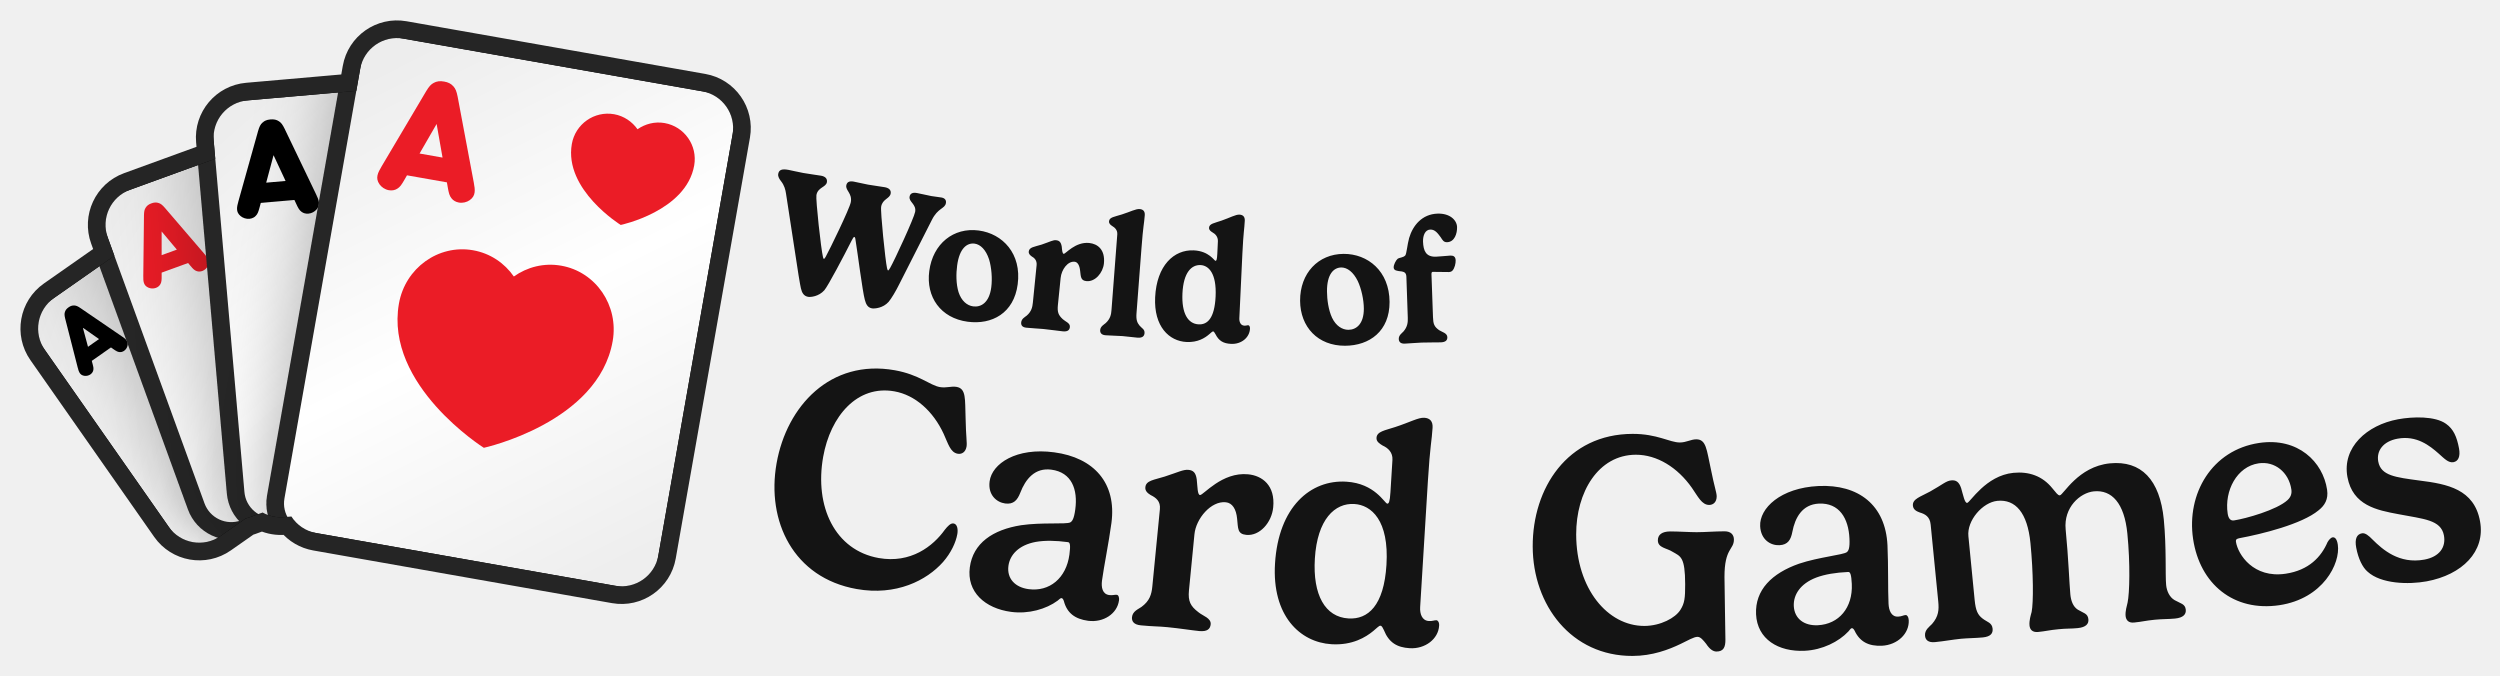
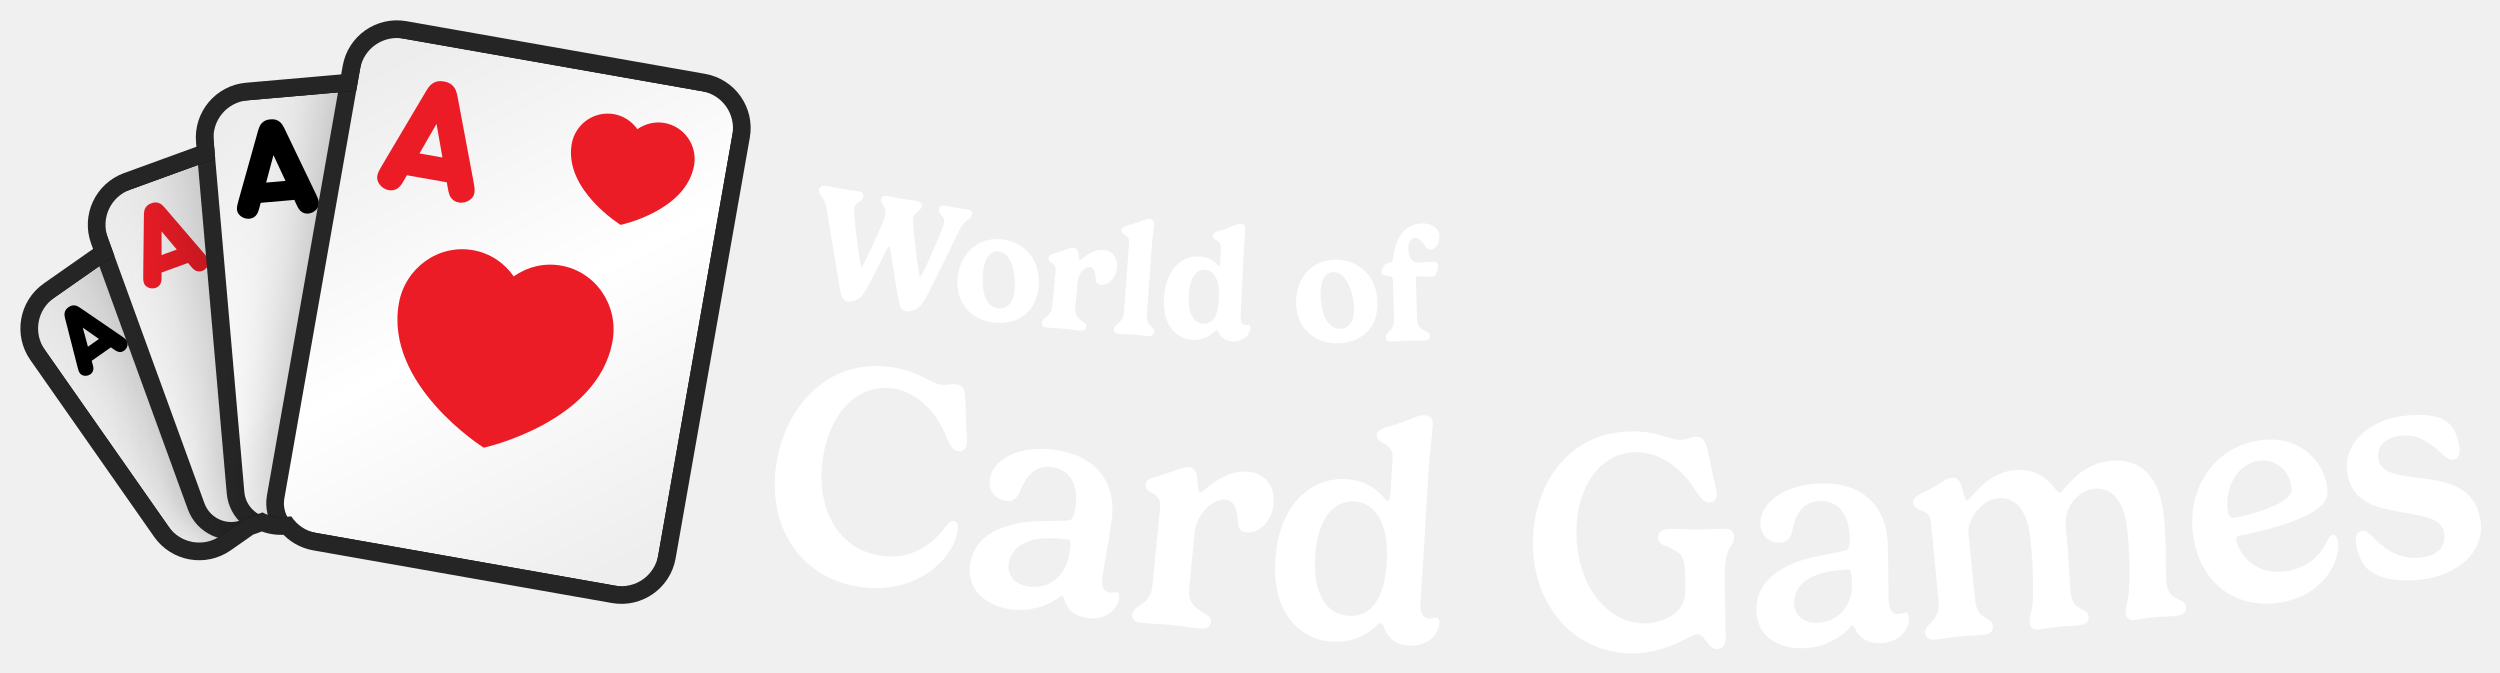
- <svg xmlns="http://www.w3.org/2000/svg" xmlns:xlink="http://www.w3.org/1999/xlink" viewBox="-3.26 -3.26 426.68 115.22" width="426.68" height="115.22">
+ <svg xmlns="http://www.w3.org/2000/svg" xmlns:xlink="http://www.w3.org/1999/xlink" viewBox="-3.25 -3.25 426.72 114.77" width="426.72" height="114.77">
  <defs>
    <rect id="path-1" x="0" y="0" width="5464" height="1280" />
    <rect id="path-3" x="0" y="0" width="1279.966" height="1280" />
    <path d="M654.667,7.381 L1041.451,230.691 C1067.755,245.877 1076.767,279.512 1061.581,305.816 L747.051,850.597 C731.865,876.902 698.23,885.914 671.926,870.727 L285.142,647.418 C271.344,639.451 262.304,626.408 259.019,612.01 L248.673,609.238 C237.588,606.268 228.207,600.115 221.247,592.027 L200.473,592.025 C198.498,592.025 196.547,591.921 194.626,591.718 L151.468,603.281 C122.13,611.142 91.974,593.731 84.112,564.393 L1.886,257.522 C-5.975,228.183 11.436,198.027 40.774,190.166 L145.477,162.11 L145.477,133.795 C145.477,103.422 170.1,78.799 200.473,78.799 L333.867,78.799 L340.716,53.24 C348.577,23.901 378.734,6.491 408.072,14.352 L563.147,55.903 L579.542,27.511 C594.728,1.207 628.363,-7.806 654.667,7.381 Z" id="path-5" />
    <filter x="-59.0%" y="-44.4%" width="218.0%" height="188.8%" filterUnits="objectBoundingBox" id="filter-7">
      <feOffset dx="0" dy="0" in="SourceAlpha" result="shadowOffsetOuter1" />
      <feGaussianBlur stdDeviation="64" in="shadowOffsetOuter1" result="shadowBlurOuter1" />
      <feColorMatrix values="0 0 0 0 0   0 0 0 0 0   0 0 0 0 0  0 0 0 0.32 0" type="matrix" in="shadowBlurOuter1" result="shadowMatrixOuter1" />
      <feMerge>
        <feMergeNode in="shadowMatrixOuter1" />
        <feMergeNode in="SourceGraphic" />
      </feMerge>
    </filter>
    <linearGradient x1="21.639%" y1="0%" x2="78.361%" y2="100%" id="linearGradient-8">
      <stop stop-color="#EDEDED" offset="0%" />
      <stop stop-color="#FFFFFF" offset="50.295%" />
      <stop stop-color="#EEEEEE" offset="100%" />
    </linearGradient>
    <filter x="-49.2%" y="-37.0%" width="198.3%" height="174.0%" filterUnits="objectBoundingBox" id="filter-9">
      <feOffset dx="0" dy="0" in="SourceAlpha" result="shadowOffsetOuter1" />
      <feGaussianBlur stdDeviation="64" in="shadowOffsetOuter1" result="shadowBlurOuter1" />
      <feColorMatrix values="0 0 0 0 0   0 0 0 0 0   0 0 0 0 0  0 0 0 0.32 0" type="matrix" in="shadowBlurOuter1" result="shadowMatrixOuter1" />
      <feMerge>
        <feMergeNode in="shadowMatrixOuter1" />
        <feMergeNode in="SourceGraphic" />
      </feMerge>
    </filter>
    <linearGradient x1="21.639%" y1="0%" x2="78.361%" y2="100%" id="linearGradient-10">
      <stop stop-color="#EDEDED" offset="0%" />
      <stop stop-color="#FFFFFF" offset="50.295%" />
      <stop stop-color="#EEEEEE" offset="100%" />
    </linearGradient>
    <filter x="-41.0%" y="-30.9%" width="181.9%" height="161.7%" filterUnits="objectBoundingBox" id="filter-11">
      <feOffset dx="0" dy="0" in="SourceAlpha" result="shadowOffsetOuter1" />
      <feGaussianBlur stdDeviation="64" in="shadowOffsetOuter1" result="shadowBlurOuter1" />
      <feColorMatrix values="0 0 0 0 0   0 0 0 0 0   0 0 0 0 0  0 0 0 0.32 0" type="matrix" in="shadowBlurOuter1" result="shadowMatrixOuter1" />
      <feMerge>
        <feMergeNode in="shadowMatrixOuter1" />
        <feMergeNode in="SourceGraphic" />
      </feMerge>
    </filter>
    <linearGradient x1="21.639%" y1="0%" x2="78.361%" y2="100%" id="linearGradient-12">
      <stop stop-color="#EDEDED" offset="0%" />
      <stop stop-color="#FFFFFF" offset="50.295%" />
      <stop stop-color="#EEEEEE" offset="100%" />
    </linearGradient>
    <filter x="-34.1%" y="-25.7%" width="168.3%" height="151.4%" filterUnits="objectBoundingBox" id="filter-13">
      <feOffset dx="0" dy="0" in="SourceAlpha" result="shadowOffsetOuter1" />
      <feGaussianBlur stdDeviation="64" in="shadowOffsetOuter1" result="shadowBlurOuter1" />
      <feColorMatrix values="0 0 0 0 0   0 0 0 0 0   0 0 0 0 0  0 0 0 0.32 0" type="matrix" in="shadowBlurOuter1" result="shadowMatrixOuter1" />
      <feMerge>
        <feMergeNode in="shadowMatrixOuter1" />
        <feMergeNode in="SourceGraphic" />
      </feMerge>
    </filter>
    <linearGradient x1="21.639%" y1="0%" x2="78.361%" y2="100%" id="linearGradient-14">
      <stop stop-color="#EDEDED" offset="0%" />
      <stop stop-color="#FFFFFF" offset="50.295%" />
      <stop stop-color="#EEEEEE" offset="100%" />
    </linearGradient>
  </defs>
  <g transform="translate(-11.594,-23.478) scale(0.11594)">
    <mask id="mask-4" fill="white">
      <use xlink:href="#path-3" />
    </mask>
    <g id="Mask" />
    <g id="Group" stroke-width="1" fill-rule="evenodd" mask="url(#mask-4)">
      <g transform="translate(700.504, 678.0126) rotate(-20) translate(-700.504, -678.0126)translate(166.0272, 238.9585)">
        <g transform="translate(-0, -0)">
          <mask id="mask-6" fill="white">
            <use xlink:href="#path-5" />
          </mask>
          <path stroke="#252525" stroke-width="26" d="M661.167,-3.877 L1047.951,219.432 C1080.473,238.209 1091.616,279.794 1072.839,312.316 L758.31,857.097 C739.533,889.619 697.948,900.762 665.426,881.986 L278.642,658.676 C264.448,650.481 253.966,637.684 248.632,622.685 L245.308,621.795 C234.009,618.767 223.884,612.979 215.705,605.026 L200.473,605.025 C198.91,605.025 197.353,604.972 195.803,604.861 L154.833,615.838 C118.559,625.557 81.275,604.031 71.555,567.758 L-10.671,260.886 C-20.39,224.613 1.136,187.328 37.41,177.609 L132.477,152.135 L132.477,133.795 C132.477,96.242 162.92,65.799 200.473,65.799 L323.892,65.799 L328.159,49.875 C337.879,13.602 375.163,-7.925 411.436,1.795 L556.877,40.764 L568.283,21.011 C587.06,-11.511 628.645,-22.654 661.167,-3.877 Z" />
          <g mask="url(#mask-6)">
            <g transform="translate(-12.346, -20.1207)">
              <g id="small_spade_1" filter="url(#filter-7)" transform="translate(210.9129, 389.3938) rotate(-15) translate(-210.9129, -389.3938)translate(49.8576, 175.5497)">
                <rect id="Background" stroke="#252525" stroke-width="26" fill="url(#linearGradient-8)" x="-13" y="-13" width="348.11" height="453.688" rx="54.996" />
                <path d="M243.897,27.593 C243.897,27.593 294.439,46.921 294.501,83.212 C294.501,98.995 281.209,111.813 264.79,111.831 C259.556,111.836 254.629,110.478 250.35,108.157 L256.538,128.766 L231.229,128.766 L237.404,108.197 C233.153,110.517 228.26,111.881 223.047,111.892 C206.62,111.901 193.284,99.118 193.266,83.326 C193.205,47.045 243.897,27.593 243.897,27.593 Z" id="Spade-small" fill="#000000" />
                <path d="M24.778,103.856 L51.007,34.253 C52.733,29.769 54.044,27.838 56.046,26.251 C58.462,24.32 61.015,23.561 64.605,23.561 C68.194,23.561 70.748,24.32 73.164,26.251 C75.165,27.838 76.477,29.769 78.202,34.253 L104.431,103.856 C106.709,109.926 108.228,114.686 103.603,119.308 C101.463,121.446 98.219,122.895 94.906,122.895 C92.214,122.895 89.798,121.998 88.073,120.412 C86.002,118.549 85.105,116.687 83.31,111.72 L81.861,107.719 L47.349,107.719 L45.899,111.72 C44.105,116.687 43.207,118.549 41.137,120.412 C39.411,121.998 36.995,122.895 34.303,122.895 C30.99,122.895 27.746,121.446 25.606,119.308 C20.982,114.686 22.5,109.926 24.778,103.856 Z M74.544,87.576 L64.605,60.259 L54.665,87.576 L74.544,87.576 Z" id="A" fill="#000000" />
              </g>
              <g id="small_diamond_1" filter="url(#filter-9)" transform="translate(351.0898, 355.5329) rotate(-360) translate(-351.0898, -355.5329)translate(157.8235, 98.9199)">
                <rect id="Background" stroke="#252525" stroke-width="26" fill="url(#linearGradient-10)" x="-13" y="-13" width="412.533" height="539.226" rx="54.996" />
                <polygon id="Diamond-small" fill="#EB1B28" points="300.954 22.074 353.401 93.826 300.954 165.557 248.485 93.826" />
                <path d="M29.802,125.878 L61.277,42.355 C63.348,36.974 64.921,34.657 67.323,32.753 C70.222,30.435 73.287,29.524 77.594,29.524 C81.901,29.524 84.966,30.435 87.865,32.753 C90.267,34.657 91.841,36.974 93.911,42.355 L125.386,125.878 C128.119,133.163 129.942,138.875 124.392,144.421 C121.824,146.987 117.932,148.725 113.956,148.725 C110.725,148.725 107.826,147.649 105.756,145.745 C103.271,143.51 102.194,141.275 100.041,135.315 L98.301,130.514 L56.887,130.514 L55.148,135.315 C52.994,141.275 51.917,143.51 49.432,145.745 C47.362,147.649 44.463,148.725 41.232,148.725 C37.257,148.725 33.364,146.987 30.796,144.421 C25.247,138.875 27.069,133.163 29.802,125.878 Z M89.521,106.343 L77.594,73.562 L65.667,106.343 L89.521,106.343 Z" id="A" fill="#EB1B28" />
              </g>
              <g id="small_clover_1" filter="url(#filter-11)" transform="translate(511.6136, 377.7066) rotate(-345) translate(-511.6136, -377.7066)translate(279.6941, 69.771)">
                <rect id="Background" stroke="#252525" stroke-width="26" fill="url(#linearGradient-12)" x="-13" y="-13" width="489.839" height="641.871" rx="54.996" />
                <path d="M347.866,39.734 C367.599,39.734 383.595,55.536 383.595,75.06 C383.595,84.425 379.905,92.946 373.883,99.274 C378.307,97.333 383.203,96.253 388.353,96.253 C408.072,96.253 424.081,112.082 424.081,131.58 C424.081,151.104 408.072,166.919 388.353,166.919 C372.39,166.919 358.858,156.556 354.282,142.251 C354.334,142.684 354.408,143.092 354.506,143.474 C358.945,160.826 367.798,185.424 367.798,185.424 L328,185.424 C328,185.424 336.827,160.734 341.253,143.474 C341.354,143.079 341.428,142.656 341.479,142.206 C336.916,156.534 323.372,166.919 307.393,166.919 C287.646,166.919 271.677,151.104 271.677,131.58 C271.677,112.082 287.646,96.253 307.393,96.253 C312.539,96.253 317.432,97.331 321.855,99.271 C315.837,92.944 312.15,84.424 312.15,75.06 C312.15,55.536 328.133,39.734 347.866,39.734 Z" id="Clover-small" fill="#000000" />
                <path d="M28.576,146.475 L66.345,46.247 C68.83,39.79 70.719,37.009 73.601,34.724 C77.08,31.943 80.758,30.85 85.926,30.85 C91.095,30.85 94.772,31.943 98.251,34.724 C101.133,37.009 103.022,39.79 105.507,46.247 L143.276,146.475 C146.556,155.216 148.743,162.07 142.084,168.726 C139.003,171.805 134.331,173.891 129.56,173.891 C125.684,173.891 122.205,172.6 119.72,170.315 C116.738,167.633 115.446,164.951 112.862,157.799 L110.775,152.038 L61.078,152.038 L58.99,157.799 C56.406,164.951 55.114,167.633 52.132,170.315 C49.647,172.6 46.168,173.891 42.292,173.891 C37.521,173.891 32.85,171.805 29.768,168.726 C23.109,162.07 25.296,155.216 28.576,146.475 Z M100.239,123.032 L85.926,83.696 L71.613,123.032 L100.239,123.032 Z" id="A" fill="#000000" />
              </g>
              <g id="small_heart_1" filter="url(#filter-13)" transform="translate(675.6425, 459.1748) rotate(-330) translate(-675.6425, -459.1748)translate(397.3371, 89.6494)">
                <rect id="Background" stroke="#252525" stroke-width="26" fill="url(#linearGradient-14)" x="-13" y="-13" width="582.611" height="765.051" rx="54.996" />
                <path d="M341.635,288.824 C315.976,288.845 292.736,299.456 275.815,316.611 C258.851,299.507 235.579,288.948 209.909,288.989 C158.08,289.041 116.117,332.207 116.16,385.365 C116.309,507.485 276.113,572.616 276.113,572.616 C276.113,572.616 435.789,507.092 435.619,384.932 C435.544,331.774 393.497,288.752 341.635,288.824" id="Heart-big" fill="#EB1B28" />
                <path d="M417.458,71.521 C407.751,61.933 394.392,55.711 379.689,55.711 C350.027,55.745 325.983,79.908 326.015,109.677 C326.095,178.084 417.593,214.563 417.593,214.563 C417.593,214.563 508.981,177.883 508.901,109.459 C508.854,79.674 484.777,55.594 455.084,55.627 C440.412,55.627 427.165,61.899 417.458,71.521 Z" id="Heart-small" fill="#EB1B28" />
                <path d="M56.059,190.564 L101.383,70.289 C104.365,62.541 106.631,59.203 110.09,56.462 C114.264,53.124 118.677,51.813 124.88,51.813 C131.082,51.813 135.495,53.124 139.67,56.462 C143.129,59.203 145.395,62.541 148.377,70.289 L193.701,190.564 C197.637,201.054 200.261,209.278 192.269,217.265 C188.572,220.96 182.966,223.464 177.241,223.464 C172.589,223.464 168.415,221.914 165.433,219.172 C161.855,215.954 160.304,212.735 157.203,204.153 L154.698,197.239 L95.061,197.239 L92.556,204.153 C89.455,212.735 87.905,215.954 84.327,219.172 C81.345,221.914 77.17,223.464 72.518,223.464 C66.793,223.464 61.187,220.96 57.49,217.265 C49.499,209.278 52.123,201.054 56.059,190.564 Z M142.055,162.432 L124.88,115.228 L107.704,162.432 L142.055,162.432 Z" id="A" fill="#EB1B28" />
              </g>
            </g>
          </g>
        </g>
      </g>
    </g>
  </g>
-   <path fill="#141414" d="M142.1 37.78C142.29 37.39 142.45 37.16 142.55 37.18C142.63 37.19 142.71 37.33 142.74 37.6C143.11 39.86 143.95 46.51 144.34 47.9C144.55 48.71 144.85 49.24 145.57 49.37C146.01 49.44 147.45 49.33 148.4 48.26C148.89 47.68 149.65 46.39 150.2 45.28L155.77 34.3C156.82 32.18 158.01 32.4 158.18 31.4C158.27 30.9 158 30.55 157.43 30.45C156.85 30.35 156.27 30.3 155.68 30.2C155.04 30.08 153.79 29.78 153.22 29.68C152.39 29.53 152.06 29.85 151.98 30.31C151.82 31.21 153.17 31.59 152.93 32.9C152.75 33.93 149.4 41.19 148.67 42.45C148.5 42.74 148.38 42.91 148.31 42.9C148.25 42.89 148.19 42.76 148.13 42.5C147.84 41.21 146.98 32.8 147.13 32.01C147.36 30.69 148.59 30.66 148.75 29.79C148.86 29.19 148.47 28.82 147.74 28.69C146.98 28.55 146.06 28.46 144.89 28.25C144.24 28.13 143 27.84 142.42 27.73C141.6 27.58 141.27 27.9 141.18 28.37C141.02 29.26 142.22 29.73 141.95 31.24C141.75 32.35 138.3 39.42 137.68 40.53C137.58 40.72 137.44 40.94 137.35 40.92C137.29 40.91 137.23 40.76 137.2 40.61C136.86 39.26 135.94 30.79 136.08 30.03C136.32 28.69 137.71 28.72 137.87 27.83C137.96 27.29 137.66 26.87 136.89 26.73C136.11 26.59 135.04 26.48 133.83 26.26C132.6 26.04 132 25.85 131.3 25.73C130.25 25.54 129.69 25.68 129.56 26.42C129.47 26.89 129.8 27.36 130.04 27.66C130.61 28.38 130.79 29.11 130.89 29.78L133.03 43.71C133.18 44.72 133.4 45.81 133.43 45.94C133.61 46.74 133.94 47.27 134.66 47.4C135.08 47.48 136.48 47.35 137.43 46.28C138.07 45.54 140.79 40.38 142.1 37.78ZM163.08 38.32C164.08 38.46 165 39.36 165.54 40.99C165.97 42.38 166.12 44.29 165.92 45.79C165.58 48.39 164.18 49.21 162.83 49.03C161.78 48.89 160.82 48.08 160.34 46.61C159.9 45.19 159.91 43.41 160.1 42.04C160.49 39.1 161.8 38.15 163.08 38.32ZM155.34 42.99C154.75 47.43 157.28 51.03 161.89 51.65C166.03 52.2 169.78 50.2 170.43 45.27C171.13 40.04 167.86 36.62 163.78 36.08C159.49 35.51 155.96 38.32 155.34 42.99ZM180.14 41.41C180.66 41.46 180.99 42.02 181.09 42.97C181.21 44.01 181.19 44.62 182.17 44.72C183.63 44.87 184.98 43.33 185.15 41.7C185.38 39.35 184.09 38.36 182.64 38.21C180.26 37.97 178.61 40.09 178.29 40.06C178.04 40.04 178.01 39.42 177.95 38.83C177.82 38.06 177.53 37.79 176.98 37.74C176.47 37.68 176.03 37.97 174.5 38.49C173.33 38.86 172.4 38.91 172.32 39.66C172.28 40.06 172.53 40.28 172.82 40.5C173.25 40.74 173.74 41.15 173.66 42L173.02 48.39C172.95 49.15 172.78 49.91 171.98 50.6C171.67 50.86 171.09 51.13 171.03 51.76C170.98 52.21 171.18 52.6 171.91 52.67C173.16 52.8 173.79 52.79 174.8 52.89C176.26 53.03 177.26 53.21 178.12 53.29C178.99 53.38 179.29 53.05 179.34 52.55C179.41 51.87 178.58 51.64 178.13 51.22C177.36 50.51 177.18 50 177.29 48.83L177.76 44.19C177.9 42.76 178.96 41.29 180.14 41.41ZM192.12 33.47C192.17 32.78 191.82 32.46 191.24 32.42C190.59 32.37 189.67 32.88 188.18 33.35C187 33.73 186.07 33.8 186.02 34.51C185.99 34.91 186.27 35.12 186.57 35.32C186.99 35.57 187.48 35.99 187.43 36.73L186.44 49.65C186.39 50.41 186.24 51.17 185.44 51.89C185.15 52.15 184.56 52.43 184.51 53.07C184.48 53.51 184.69 53.9 185.42 53.96C186.48 54.04 187.33 54.03 188.31 54.1C189.08 54.16 190.1 54.31 190.87 54.37C191.73 54.44 192.04 54.1 192.08 53.6C192.13 52.93 191.63 52.79 191.23 52.31C190.83 51.82 190.62 51.36 190.71 50.19L191.56 39.07C191.85 35.21 192 35.04 192.12 33.47ZM201.32 52.1C199.48 52.01 198.39 50.22 198.55 46.81C198.72 43.24 200.09 41.91 201.65 41.98C203 42.05 204.4 43.35 204.21 47.34C204.03 51.07 202.82 52.17 201.32 52.1ZM206.86 55.43C208.57 55.51 210 54.39 210.08 52.83C210.09 52.49 209.96 52.26 209.79 52.25C209.59 52.24 209.42 52.34 209.11 52.32C208.45 52.29 208.23 51.63 208.26 51.05L208.78 40.02C208.97 36.14 209.11 35.97 209.19 34.4C209.22 33.71 208.86 33.4 208.28 33.37C207.63 33.34 206.7 33.88 205.23 34.39C204.05 34.81 203.12 34.9 203.09 35.61C203.07 36.01 203.39 36.22 203.69 36.41C204.12 36.64 204.64 37.13 204.6 37.93L204.5 40.07C204.45 41.06 204.35 41.26 204.2 41.26C203.96 41.25 203.12 39.6 200.49 39.47C197.09 39.31 194.15 42.07 193.89 47.48C193.65 52.46 196.27 54.97 199.26 55.11C201.19 55.2 202.4 54.4 203.08 53.82C203.44 53.53 203.64 53.3 203.78 53.3C203.95 53.31 204.03 53.55 204.19 53.78C204.76 54.91 205.52 55.37 206.86 55.43ZM225.67 42.39C226.68 42.39 227.71 43.16 228.47 44.7C229.09 46.02 229.5 47.89 229.51 49.4C229.52 52.02 228.24 53.02 226.88 53.03C225.82 53.03 224.76 52.37 224.09 50.98C223.46 49.63 223.23 47.86 223.22 46.48C223.2 43.52 224.37 42.4 225.67 42.39ZM218.63 48.07C218.66 52.55 221.66 55.77 226.31 55.75C230.49 55.73 233.92 53.25 233.9 48.27C233.87 42.99 230.17 40.05 226.06 40.07C221.73 40.09 218.61 43.36 218.63 48.07ZM241.05 43.52C241.04 43.2 241.17 43.15 241.26 43.14C241.77 43.13 243.67 43.18 244.03 43.17C244.31 43.16 244.5 43.06 244.62 42.94C245.02 42.52 245.2 41.67 245.18 41.18C245.16 40.5 244.77 40.35 244.29 40.36C243.9 40.38 242.36 40.53 241.83 40.55C240.13 40.61 239.67 39.59 239.61 37.98C239.58 36.9 239.99 35.95 240.84 35.92C241.68 35.89 242.15 36.6 242.64 37.25C242.92 37.67 243.11 38.1 243.72 38.08C245.01 38.03 245.45 36.58 245.42 35.48C245.37 34.27 244.16 33.13 242.08 33.2C239.44 33.29 237.87 35.22 237.24 37.36C236.92 38.49 236.81 40.09 236.57 40.35C236.2 40.72 235.62 40.68 235.28 40.91C234.98 41.16 234.59 41.92 234.6 42.38C234.62 42.93 235.15 42.98 236 43.07C236.47 43.15 236.75 43.37 236.77 43.98L237.01 50.99C237.04 51.75 236.96 52.53 236.26 53.33C235.99 53.62 235.45 53.96 235.47 54.6C235.49 55.05 235.74 55.41 236.47 55.39C237.52 55.35 238.39 55.24 239.36 55.21C240.84 55.16 241.78 55.2 242.63 55.17C243.51 55.14 243.78 54.78 243.76 54.27C243.73 53.59 242.87 53.42 242.36 53.09C241.51 52.49 241.35 52.03 241.31 50.86Z" />
-   <path fill="#141414" d="M129.28 75.81C127.52 85.72 132.17 95.36 142.94 97.27C149.71 98.47 154.9 95.8 157.69 92.66C159.05 91.1 159.87 89.35 160.13 87.89C160.26 87.16 160.16 86.2 159.5 86.08C158.98 85.99 158.48 86.55 157.99 87.16C155.99 89.96 152.19 92.95 146.71 91.98C139.23 90.65 135.73 83.18 137.23 74.72C138.47 67.74 143.06 62.41 149.38 63.53C152.94 64.16 156.01 66.92 157.8 70.79C158.56 72.44 158.93 73.96 160.19 74.18C160.87 74.3 161.53 73.93 161.7 72.97C161.82 72.29 161.6 71.39 161.54 68.09C161.42 64.83 161.67 63.07 160 62.77C159.09 62.61 158.24 63 157.14 62.8C155.44 62.5 153.61 60.67 149.45 59.93C138.48 57.98 131.01 66.04 129.28 75.81ZM179.26 91.39C178.72 95.42 175.86 97.77 172.29 97.29C170.02 96.99 168.56 95.51 168.85 93.32C169.1 91.45 170.58 89.78 173.5 89.23C175.06 88.96 176.85 88.98 179.03 89.27C179.37 89.32 179.47 89.81 179.26 91.39ZM171.01 86.38C166.17 87.15 162.81 89.44 162.26 93.57C161.7 97.77 164.86 100.58 169.3 101.17C172.3 101.57 175.31 100.69 177.24 99.26C177.48 99.08 177.73 98.79 177.92 98.82C178.1 98.84 178.23 99.07 178.31 99.32C178.84 101.35 180.2 102.39 182.44 102.69C185.07 103.04 187.42 101.48 187.72 99.22C187.8 98.61 187.58 98.29 187.36 98.26C186.97 98.21 186.68 98.38 186.05 98.3C184.89 98.14 184.67 96.99 184.82 95.83C185.14 93.44 185.97 89.42 186.43 86C187.34 79.19 183.45 74.84 176.66 73.94C170.22 73.07 166.04 75.86 165.64 78.89C165.33 81.2 166.82 82.47 168.29 82.67C169.74 82.86 170.38 82.09 170.87 80.85C171.77 78.5 173.37 76.52 176.19 76.9C179.66 77.36 180.72 80.29 180.26 83.68C180.04 85.34 179.72 85.72 179.4 85.9C178.71 86.26 174.56 85.86 171.01 86.38ZM205.94 82.46C207.07 82.57 207.72 83.62 207.88 85.26C208.06 86.93 207.91 87.88 209.45 88.03C211.74 88.25 213.79 85.92 214.04 83.33C214.41 79.58 212.17 77.92 209.76 77.69C205.3 77.25 202.11 81.28 201.55 81.23C201.1 81.19 201.13 79.83 200.99 78.56C200.83 77.4 200.39 77.01 199.57 76.93C198.7 76.85 197.8 77.34 195.51 78.08C193.72 78.65 192.33 78.73 192.22 79.89C192.15 80.52 192.6 80.91 193.12 81.23C194.02 81.67 194.84 82.28 194.7 83.65L193.41 96.83C193.28 98.18 192.96 99.3 191.55 100.33C191.01 100.71 190.04 101.06 189.94 102.07C189.88 102.73 190.19 103.35 191.46 103.47C193.65 103.68 194.35 103.62 195.99 103.78C198.23 104 199.99 104.3 201.39 104.44C202.81 104.58 203.29 104.07 203.37 103.3C203.47 102.22 202.04 101.87 201.28 101.23C199.91 100.19 199.49 99.35 199.66 97.53L200.6 87.91C200.87 85.24 203.43 82.21 205.94 82.46ZM226.88 102.29C222.91 102.05 220.77 98.3 221.15 92.07C221.56 85.37 224.56 82.55 227.89 82.76C230.78 82.93 233.84 85.54 233.37 93.14C232.94 100.11 230.22 102.5 226.88 102.29ZM237.34 107.37C239.96 107.53 242.22 105.81 242.36 103.53C242.4 102.92 242.12 102.61 241.91 102.6C241.51 102.58 241.26 102.77 240.6 102.73C239.44 102.66 239.05 101.52 239.12 100.36L240.44 78.85C240.82 72.65 241.11 71.97 241.24 69.75C241.31 68.63 240.78 68.1 239.83 68.04C238.8 67.98 237.42 68.79 234.87 69.62C233.1 70.21 231.74 70.36 231.67 71.47C231.63 72.11 232.19 72.46 232.73 72.79C233.64 73.19 234.47 73.96 234.39 75.23L234.05 80.74C233.95 82.38 233.77 82.72 233.51 82.7C233.06 82.67 231.43 79.25 226.53 78.95C220.41 78.57 214.94 83.26 214.35 92.91C213.8 101.81 218.6 106.36 223.98 106.69C227.56 106.91 229.85 105.48 231.11 104.44C231.75 103.92 232.1 103.51 232.34 103.53C232.6 103.55 232.74 103.9 232.93 104.28C233.78 106.41 235.17 107.24 237.34 107.37ZM275.36 108.69C278.76 108.69 281.59 107.59 283.53 106.66C284.85 106.04 285.81 105.43 286.47 105.43C286.98 105.43 287.46 106.03 287.93 106.62C288.52 107.52 289.11 107.94 289.69 107.94C290.91 107.94 291.23 107.17 291.22 105.92C291.22 104.3 291.07 97.93 291.06 95.22C291.05 90.26 292.67 90.6 292.67 88.82C292.66 88 292.16 87.42 291.07 87.42C289.24 87.43 287.99 87.56 286.32 87.57C285.1 87.57 283.19 87.44 281.81 87.44C280.37 87.45 279.69 88.01 279.69 88.96C279.69 90.26 281.2 90.26 282.21 90.92C283.57 91.71 284.34 91.76 284.35 96.44C284.36 98.82 284.25 99.7 283.54 100.82C282.69 102.2 280.15 103.56 277.39 103.57C271.13 103.58 265.78 97.25 265.75 87.96C265.73 80.75 269.51 74.37 275.93 74.35C279.54 74.34 283.05 76.51 285.5 80C286.54 81.49 287.18 82.92 288.46 82.92C289.15 82.91 289.73 82.43 289.73 81.45C289.72 80.76 289.35 79.91 288.71 76.68C288.01 73.49 287.95 71.72 286.25 71.72C285.32 71.72 284.55 72.26 283.44 72.26C281.71 72.26 279.59 70.78 275.37 70.79C264.22 70.82 258.3 80.08 258.33 90C258.35 100.06 264.96 108.72 275.36 108.69ZM312.79 96.4C312.98 100.46 310.59 103.28 306.98 103.45C304.7 103.56 303 102.37 302.89 100.17C302.81 98.28 303.96 96.37 306.73 95.31C308.22 94.76 309.99 94.46 312.19 94.36C312.53 94.34 312.71 94.81 312.79 96.4ZM303.78 92.95C299.15 94.58 296.26 97.42 296.45 101.58C296.65 105.83 300.26 108.02 304.74 107.81C307.77 107.67 310.57 106.26 312.21 104.51C312.41 104.29 312.61 103.96 312.8 103.95C312.98 103.94 313.15 104.15 313.27 104.38C314.16 106.28 315.68 107.05 317.93 106.95C320.59 106.82 322.62 104.87 322.51 102.59C322.48 101.98 322.2 101.7 321.99 101.71C321.59 101.73 321.34 101.95 320.7 101.98C319.54 102.04 319.11 100.94 319.06 99.77C318.94 97.36 319.04 93.27 318.88 89.82C318.56 82.95 313.95 79.37 307.11 79.69C300.62 80 297.01 83.49 297.15 86.54C297.26 88.87 298.95 89.86 300.44 89.79C301.9 89.72 302.39 88.84 302.64 87.53C303.11 85.06 304.34 82.83 307.17 82.69C310.67 82.53 312.23 85.22 312.39 88.64C312.47 90.31 312.23 90.74 311.95 90.97C311.33 91.45 307.18 91.81 303.78 92.95ZM348.3 81.28C347.95 81.31 347.67 80.83 347.03 80.09C345.33 77.97 343.01 77.18 340.37 77.44C335.64 77.91 332.98 82.52 332.48 82.57C332.05 82.61 331.81 81.27 331.45 80.05C331.08 78.94 330.54 78.65 329.75 78.73C328.88 78.81 328.25 79.46 326.15 80.63C324.51 81.53 323.1 81.89 323.22 83.05C323.28 83.74 323.87 84.02 324.4 84.21C325.28 84.47 326.12 84.9 326.25 86.27L327.55 99.45C327.68 100.8 327.61 101.95 326.48 103.24C326.05 103.7 325.19 104.24 325.29 105.25C325.35 105.91 325.78 106.45 327 106.33C328.63 106.17 329.92 105.91 331.42 105.76C332.72 105.64 333.78 105.66 335.16 105.53C336.53 105.39 336.9 104.8 336.82 104.03C336.72 103 335.89 102.92 335.11 102.31C334.3 101.69 333.94 100.98 333.76 99.16L332.69 88.25C332.42 85.58 335.11 82.47 337.64 82.22C340.71 81.92 342.77 84.22 343.28 89.42C343.79 94.6 343.8 99.59 343.48 101.19C343.34 101.71 343.04 102.65 343.12 103.49C343.18 104.15 343.58 104.7 344.59 104.6C345.91 104.47 346.48 104.28 348.09 104.13C349.43 103.99 350.16 104.06 351.35 103.94C352.75 103.8 353.25 103.22 353.17 102.43C353.08 101.42 352.3 101.37 351.36 100.79C350.53 100.26 350.19 99.23 350.09 98.19C349.92 96.45 349.77 91.96 349.29 87.1C348.92 83.32 351.77 80.83 354.1 80.6C357.16 80.3 359.31 82.6 359.82 87.8C360.33 92.98 360.2 97.97 359.86 99.58C359.75 100.1 359.44 101.04 359.52 101.88C359.59 102.54 359.99 103.09 360.96 102.99C362.31 102.86 362.88 102.67 364.49 102.51C365.81 102.38 366.8 102.42 367.96 102.31C369.36 102.17 369.87 101.59 369.79 100.79C369.69 99.79 368.88 99.74 367.89 99.17C367.02 98.67 366.54 97.62 366.44 96.59C366.27 94.85 366.51 90.26 366.04 85.4C365.37 78.61 362.19 75.3 356.85 75.82C351.41 76.36 348.9 81.22 348.3 81.28ZM387.81 80.27C387.92 81 387.71 81.57 387.17 82.08C385.35 83.77 380.02 85.26 378.03 85.56C377.4 85.66 377.06 85.2 376.94 84.38C376.36 80.5 378.51 76.37 382.21 75.82C384.97 75.4 387.37 77.33 387.81 80.27ZM392.45 83.84C393.51 83.01 394.15 81.95 393.91 80.32C393.2 75.57 388.95 71.35 382.31 72.34C374.25 73.54 369.89 81 371.04 88.72C372.19 96.44 377.99 101.18 385.76 100.03C393.24 98.91 396.21 92.89 395.74 89.71C395.6 88.77 395.27 88.39 394.85 88.45C394.54 88.5 394.22 88.87 393.98 89.28C392.93 91.74 390.83 94.07 386.82 94.66C381.38 95.47 378.69 91.42 378.35 89.19C378.3 88.82 378.47 88.69 378.96 88.59C382.75 87.89 389.61 86.2 392.45 83.84ZM406.01 68.3C400.71 69.28 396.45 73.09 397.38 78.15C398.28 83.01 402.39 83.81 406.11 84.5C410.34 85.32 413.35 85.43 413.85 88.12C414.23 90.18 413.04 91.78 410.51 92.25C406.2 93.04 403.39 90.54 401.67 88.83C401.01 88.15 400.41 87.66 399.86 87.76C398.94 87.93 398.61 88.75 398.88 90.21C399.23 92.09 399.96 93.58 400.82 94.31C403.1 96.4 407.79 96.53 410.9 95.96C416.95 94.84 420.97 90.88 420.01 85.69C419.01 80.23 414.44 79.35 409.72 78.76C405.59 78.2 403.09 77.94 402.64 75.51C402.31 73.71 403.44 72.07 405.94 71.61C409.2 71.01 411.46 72.83 412.97 74.17C413.91 75 414.62 75.78 415.48 75.62C416.29 75.47 416.68 74.67 416.43 73.29C416.05 71.25 415.46 69.96 414.22 69.08C412.35 67.73 408.56 67.83 406.01 68.3Z" />
+   <path fill="#ffffff" d="M148.1 39.37C148.27 39.01 148.41 38.8 148.51 38.82C148.57 38.83 148.65 38.95 148.68 39.2C149.05 41.25 149.9 47.29 150.26 48.56C150.47 49.3 150.75 49.77 151.4 49.88C151.8 49.94 153.11 49.82 153.96 48.83C154.4 48.3 155.08 47.11 155.57 46.1L160.51 36.04C161.43 34.1 162.51 34.28 162.66 33.37C162.74 32.92 162.49 32.6 161.97 32.51C161.44 32.43 160.91 32.39 160.37 32.3C159.79 32.21 158.65 31.95 158.13 31.86C157.37 31.73 157.07 32.03 157 32.46C156.87 33.27 158.1 33.6 157.9 34.8C157.74 35.73 154.79 42.39 154.14 43.54C153.99 43.81 153.88 43.97 153.81 43.95C153.76 43.95 153.71 43.83 153.65 43.6C153.37 42.43 152.49 34.78 152.61 34.06C152.81 32.85 153.92 32.81 154.06 32.02C154.15 31.47 153.79 31.14 153.12 31.03C152.43 30.91 151.59 30.84 150.52 30.66C149.94 30.57 148.8 30.31 148.26 30.22C147.52 30.1 147.22 30.39 147.15 30.82C147.02 31.63 148.11 32.05 147.88 33.42C147.71 34.44 144.66 40.91 144.11 41.93C144.02 42.11 143.89 42.3 143.81 42.29C143.76 42.28 143.7 42.15 143.67 42.01C143.35 40.79 142.41 33.09 142.53 32.39C142.73 31.16 143.99 31.18 144.13 30.37C144.21 29.87 143.93 29.5 143.22 29.38C142.51 29.26 141.54 29.17 140.43 28.98C139.31 28.8 138.76 28.64 138.12 28.53C137.16 28.37 136.66 28.51 136.54 29.19C136.47 29.62 136.77 30.04 137 30.31C137.53 30.96 137.7 31.62 137.8 32.22L139.91 44.88C140.06 45.79 140.28 46.79 140.3 46.9C140.48 47.63 140.79 48.11 141.44 48.22C141.83 48.28 143.1 48.15 143.95 47.17C144.53 46.48 146.94 41.75 148.1 39.37ZM167.25 39.66C168.16 39.77 169 40.58 169.51 42.06C169.92 43.33 170.07 45.06 169.9 46.43C169.61 48.8 168.34 49.55 167.11 49.4C166.15 49.28 165.27 48.56 164.83 47.22C164.41 45.93 164.41 44.31 164.56 43.06C164.89 40.39 166.08 39.51 167.25 39.66ZM160.24 43.97C159.74 48.01 162.08 51.27 166.28 51.79C170.05 52.26 173.44 50.42 174 45.92C174.59 41.15 171.59 38.07 167.87 37.61C163.96 37.12 160.76 39.71 160.24 43.97ZM182.83 42.35C183.31 42.4 183.61 42.9 183.71 43.77C183.82 44.71 183.81 45.27 184.7 45.35C186.03 45.48 187.25 44.07 187.39 42.59C187.59 40.45 186.41 39.55 185.09 39.42C182.92 39.22 181.44 41.16 181.14 41.13C180.91 41.11 180.88 40.55 180.82 40.02C180.7 39.31 180.44 39.07 179.94 39.02C179.47 38.98 179.08 39.24 177.69 39.72C176.62 40.07 175.77 40.12 175.71 40.8C175.68 41.17 175.9 41.36 176.17 41.57C176.56 41.78 177.01 42.15 176.94 42.93L176.39 48.75C176.33 49.44 176.18 50.13 175.46 50.77C175.18 51 174.65 51.25 174.6 51.83C174.56 52.23 174.74 52.59 175.4 52.65C176.55 52.76 177.12 52.74 178.04 52.83C179.37 52.95 180.28 53.11 181.06 53.18C181.86 53.26 182.13 52.95 182.17 52.5C182.23 51.88 181.47 51.67 181.06 51.29C180.36 50.66 180.19 50.19 180.29 49.13L180.68 44.9C180.8 43.59 181.76 42.25 182.83 42.35ZM193.73 35.07C193.78 34.45 193.46 34.15 192.93 34.12C192.34 34.07 191.5 34.54 190.14 34.97C189.07 35.33 188.23 35.39 188.18 36.04C188.16 36.4 188.41 36.6 188.68 36.78C189.08 37 189.52 37.38 189.47 38.06L188.63 49.83C188.58 50.52 188.45 51.21 187.72 51.86C187.46 52.1 186.93 52.36 186.88 52.94C186.86 53.35 187.05 53.7 187.71 53.75C188.68 53.82 189.45 53.81 190.34 53.87C191.05 53.92 191.97 54.06 192.67 54.11C193.46 54.16 193.74 53.86 193.77 53.4C193.81 52.79 193.36 52.66 193 52.23C192.62 51.78 192.44 51.36 192.51 50.3L193.24 40.17C193.5 36.65 193.63 36.5 193.73 35.07ZM202.19 52.01C200.51 51.93 199.51 50.3 199.66 47.2C199.81 43.95 201.05 42.74 202.47 42.8C203.7 42.86 204.98 44.04 204.81 47.68C204.65 51.07 203.55 52.07 202.19 52.01ZM207.23 55.03C208.79 55.11 210.09 54.08 210.16 52.66C210.17 52.35 210.05 52.14 209.9 52.14C209.71 52.13 209.56 52.22 209.27 52.2C208.68 52.17 208.48 51.57 208.5 51.04L208.96 41C209.13 37.47 209.25 37.32 209.32 35.88C209.35 35.26 209.02 34.98 208.5 34.95C207.9 34.92 207.05 35.41 205.72 35.88C204.64 36.26 203.8 36.35 203.77 37C203.75 37.36 204.04 37.55 204.32 37.73C204.72 37.93 205.18 38.37 205.15 39.1L205.06 41.05C205.02 41.96 204.93 42.14 204.79 42.14C204.58 42.13 203.81 40.63 201.41 40.52C198.32 40.37 195.64 42.89 195.42 47.81C195.21 52.35 197.59 54.63 200.31 54.76C202.07 54.84 203.17 54.1 203.79 53.58C204.12 53.31 204.3 53.1 204.42 53.1C204.59 53.11 204.66 53.33 204.8 53.54C205.32 54.57 206.02 54.98 207.23 55.03ZM224.39 43.19C225.31 43.19 226.25 43.89 226.94 45.29C227.5 46.5 227.86 48.2 227.87 49.58C227.87 51.96 226.71 52.87 225.46 52.87C224.5 52.88 223.54 52.27 222.93 51C222.36 49.77 222.15 48.16 222.15 46.9C222.15 44.21 223.21 43.19 224.39 43.19ZM217.97 48.34C217.98 52.41 220.71 55.36 224.94 55.35C228.74 55.34 231.88 53.09 231.87 48.56C231.86 43.76 228.5 41.07 224.75 41.08C220.82 41.08 217.97 44.05 217.97 48.34ZM238.42 44.28C238.42 43.98 238.54 43.94 238.62 43.94C239.08 43.92 240.81 43.98 241.14 43.97C241.39 43.96 241.57 43.88 241.67 43.77C242.04 43.39 242.21 42.61 242.19 42.17C242.18 41.55 241.82 41.41 241.39 41.42C241.04 41.43 239.63 41.56 239.14 41.58C237.6 41.62 237.18 40.69 237.14 39.23C237.11 38.24 237.49 37.38 238.27 37.35C239.04 37.33 239.46 37.98 239.9 38.58C240.15 38.96 240.33 39.35 240.88 39.34C242.06 39.3 242.47 37.98 242.44 36.98C242.41 35.88 241.31 34.83 239.41 34.88C237 34.95 235.57 36.7 234.99 38.65C234.69 39.68 234.58 41.13 234.36 41.36C234.02 41.7 233.49 41.66 233.18 41.87C232.91 42.1 232.55 42.78 232.56 43.2C232.57 43.7 233.05 43.76 233.82 43.84C234.26 43.91 234.51 44.12 234.52 44.68L234.71 51.06C234.73 51.75 234.65 52.46 234.01 53.18C233.76 53.44 233.27 53.75 233.28 54.34C233.3 54.74 233.52 55.07 234.19 55.05C235.15 55.03 235.94 54.94 236.82 54.91C238.17 54.87 239.03 54.92 239.8 54.89C240.6 54.87 240.84 54.54 240.83 54.08C240.81 53.46 240.02 53.3 239.57 52.99C238.79 52.44 238.65 52.03 238.62 50.96Z" />
+   <path fill="#ffffff" d="M129.35 75.4C127.59 85.3 132.24 94.94 143.01 96.85C149.78 98.05 154.97 95.39 157.76 92.24C159.12 90.68 159.94 88.94 160.2 87.47C160.33 86.74 160.23 85.78 159.58 85.66C159.06 85.57 158.55 86.13 158.07 86.74C156.06 89.54 152.27 92.53 146.78 91.56C139.31 90.23 135.81 82.77 137.31 74.3C138.55 67.32 143.13 61.99 149.46 63.11C153.01 63.74 156.08 66.5 157.87 70.37C158.63 72.02 159.01 73.54 160.26 73.76C160.94 73.88 161.6 73.52 161.77 72.55C161.89 71.87 161.67 70.97 161.61 67.67C161.49 64.41 161.75 62.65 160.08 62.36C159.16 62.19 158.31 62.58 157.21 62.39C155.51 62.09 153.68 60.25 149.53 59.51C138.55 57.57 131.09 65.62 129.35 75.4ZM179.33 90.97C178.79 95 175.94 97.35 172.36 96.87C170.1 96.57 168.63 95.09 168.93 92.9C169.18 91.04 170.66 89.36 173.57 88.81C175.13 88.54 176.92 88.56 179.11 88.86C179.45 88.9 179.54 89.4 179.33 90.97ZM171.08 85.96C166.24 86.74 162.89 89.02 162.33 93.15C161.77 97.36 164.93 100.16 169.38 100.76C172.38 101.16 175.39 100.27 177.32 98.85C177.56 98.66 177.81 98.38 177.99 98.4C178.18 98.42 178.31 98.66 178.38 98.91C178.91 100.93 180.27 101.97 182.51 102.27C185.14 102.62 187.49 101.06 187.79 98.8C187.87 98.19 187.65 97.87 187.44 97.84C187.04 97.79 186.75 97.96 186.12 97.88C184.96 97.72 184.74 96.57 184.9 95.41C185.22 93.02 186.05 89.01 186.5 85.59C187.41 78.77 183.52 74.42 176.74 73.52C170.29 72.66 166.12 75.45 165.71 78.47C165.4 80.79 166.89 82.06 168.37 82.25C169.81 82.45 170.45 81.68 170.94 80.43C171.84 78.09 173.45 76.1 176.26 76.48C179.73 76.94 180.79 79.87 180.34 83.26C180.11 84.92 179.79 85.31 179.48 85.48C178.79 85.84 174.63 85.45 171.08 85.96ZM206.01 82.04C207.15 82.15 207.79 83.2 207.95 84.85C208.13 86.52 207.99 87.46 209.52 87.61C211.82 87.84 213.86 85.5 214.11 82.91C214.48 79.16 212.24 77.51 209.84 77.27C205.37 76.83 202.18 80.87 201.63 80.81C201.18 80.77 201.2 79.41 201.06 78.14C200.91 76.98 200.46 76.59 199.65 76.51C198.77 76.43 197.87 76.93 195.59 77.66C193.8 78.23 192.4 78.31 192.29 79.47C192.23 80.11 192.67 80.5 193.2 80.82C194.09 81.25 194.91 81.86 194.77 83.24L193.49 96.42C193.35 97.76 193.03 98.88 191.62 99.92C191.08 100.29 190.11 100.65 190.01 101.65C189.95 102.31 190.26 102.93 191.53 103.05C193.72 103.27 194.42 103.2 196.06 103.36C198.3 103.58 200.06 103.89 201.46 104.02C202.89 104.16 203.36 103.65 203.44 102.88C203.55 101.8 202.11 101.45 201.35 100.81C199.98 99.77 199.56 98.93 199.74 97.11L200.68 87.49C200.94 84.83 203.5 81.8 206.01 82.04ZM226.95 101.87C222.98 101.63 220.84 97.88 221.23 91.66C221.64 84.95 224.63 82.13 227.97 82.34C230.85 82.52 233.91 85.12 233.45 92.73C233.02 99.69 230.29 102.08 226.95 101.87ZM237.41 106.95C240.03 107.12 242.29 105.39 242.43 103.11C242.47 102.51 242.2 102.2 241.99 102.18C241.59 102.16 241.34 102.36 240.67 102.32C239.51 102.24 239.13 101.1 239.2 99.94L240.52 78.43C240.9 72.23 241.18 71.56 241.32 69.33C241.38 68.22 240.86 67.68 239.9 67.62C238.87 67.56 237.49 68.38 234.94 69.2C233.18 69.79 231.81 69.94 231.74 71.06C231.7 71.69 232.27 72.05 232.81 72.37C233.71 72.77 234.54 73.54 234.46 74.81L234.13 80.32C234.03 81.97 233.85 82.3 233.58 82.28C233.13 82.26 231.51 78.83 226.6 78.53C220.49 78.16 215.01 82.85 214.42 92.49C213.88 101.39 218.68 105.94 224.05 106.27C227.63 106.49 229.92 105.06 231.18 104.02C231.83 103.5 232.17 103.1 232.41 103.11C232.67 103.13 232.81 103.48 233 103.87C233.85 105.99 235.24 106.82 237.41 106.95ZM275.43 108.28C278.83 108.27 281.67 107.17 283.6 106.24C284.93 105.62 285.88 105.01 286.55 105.01C287.05 105.01 287.53 105.62 288.01 106.2C288.59 107.1 289.18 107.52 289.76 107.52C290.98 107.52 291.3 106.75 291.3 105.5C291.29 103.88 291.14 97.51 291.14 94.81C291.12 89.84 292.74 90.18 292.74 88.41C292.74 87.58 292.23 87 291.14 87C289.31 87.01 288.06 87.14 286.39 87.15C285.17 87.15 283.26 87.02 281.88 87.03C280.45 87.03 279.76 87.59 279.76 88.55C279.76 89.85 281.28 89.84 282.29 90.5C283.64 91.3 284.41 91.35 284.43 96.02C284.43 98.41 284.33 99.28 283.61 100.4C282.77 101.78 280.22 103.14 277.46 103.15C271.2 103.17 265.85 96.84 265.82 87.55C265.81 80.33 269.58 73.95 276.01 73.93C279.62 73.92 283.13 76.09 285.58 79.59C286.62 81.07 287.26 82.5 288.53 82.5C289.22 82.5 289.8 82.02 289.8 81.03C289.8 80.34 289.42 79.5 288.78 76.26C288.08 73.08 288.02 71.3 286.32 71.3C285.4 71.31 284.63 71.84 283.51 71.84C281.79 71.85 279.66 70.37 275.44 70.38C264.29 70.41 258.37 79.66 258.4 89.58C258.43 99.64 265.03 108.3 275.43 108.28ZM312.86 95.99C313.05 100.04 310.66 102.87 307.06 103.04C304.78 103.14 303.07 101.95 302.97 99.75C302.88 97.87 304.04 95.95 306.8 94.89C308.29 94.34 310.06 94.05 312.26 93.94C312.6 93.93 312.79 94.4 312.86 95.99ZM303.85 92.53C299.22 94.16 296.33 97.01 296.53 101.17C296.73 105.41 300.34 107.6 304.82 107.39C307.84 107.25 310.64 105.84 312.29 104.09C312.49 103.87 312.69 103.54 312.87 103.53C313.06 103.52 313.23 103.73 313.34 103.96C314.23 105.86 315.75 106.64 318.01 106.53C320.66 106.41 322.69 104.45 322.58 102.17C322.56 101.56 322.28 101.28 322.06 101.29C321.67 101.31 321.41 101.53 320.78 101.56C319.61 101.62 319.19 100.52 319.13 99.36C319.02 96.95 319.12 92.85 318.95 89.4C318.63 82.54 314.02 78.95 307.18 79.28C300.69 79.58 297.08 83.07 297.22 86.12C297.33 88.46 299.03 89.44 300.51 89.37C301.97 89.3 302.46 88.43 302.72 87.11C303.19 84.65 304.41 82.41 307.25 82.28C310.74 82.11 312.31 84.8 312.47 88.22C312.55 89.89 312.3 90.33 312.02 90.55C311.4 91.03 307.25 91.39 303.85 92.53ZM348.37 80.86C348.03 80.89 347.74 80.41 347.11 79.68C345.4 77.55 343.09 76.77 340.45 77.02C335.72 77.49 333.05 82.1 332.55 82.15C332.13 82.19 331.89 80.85 331.53 79.63C331.15 78.52 330.62 78.23 329.82 78.31C328.95 78.39 328.32 79.04 326.22 80.21C324.58 81.12 323.17 81.47 323.29 82.63C323.36 83.32 323.94 83.61 324.47 83.79C325.35 84.06 326.19 84.48 326.33 85.85L327.62 99.03C327.75 100.38 327.68 101.53 326.55 102.82C326.12 103.29 325.26 103.82 325.36 104.83C325.43 105.49 325.86 106.03 327.07 105.91C328.71 105.75 329.99 105.49 331.49 105.35C332.79 105.22 333.86 105.25 335.23 105.11C336.61 104.98 336.97 104.38 336.9 103.61C336.8 102.58 335.96 102.51 335.18 101.89C334.37 101.28 334.01 100.56 333.83 98.74L332.76 87.83C332.5 85.17 335.18 82.05 337.71 81.8C340.78 81.5 342.85 83.8 343.36 89.01C343.87 94.18 343.88 99.17 343.55 100.77C343.42 101.29 343.11 102.23 343.19 103.08C343.26 103.74 343.66 104.28 344.66 104.19C345.98 104.06 346.55 103.87 348.16 103.71C349.51 103.58 350.23 103.64 351.42 103.52C352.82 103.38 353.33 102.8 353.25 102.01C353.15 101 352.37 100.95 351.43 100.37C350.61 99.84 350.27 98.81 350.17 97.78C349.99 96.03 349.85 91.54 349.37 86.68C349 82.9 351.85 80.41 354.17 80.18C357.23 79.88 359.38 82.18 359.89 87.38C360.4 92.56 360.28 97.56 359.93 99.16C359.82 99.68 359.51 100.62 359.59 101.46C359.66 102.12 360.06 102.67 361.04 102.58C362.38 102.44 362.95 102.25 364.56 102.1C365.88 101.97 366.87 102 368.04 101.89C369.44 101.75 369.94 101.17 369.86 100.38C369.76 99.37 368.96 99.32 367.97 98.75C367.09 98.25 366.62 97.2 366.52 96.17C366.34 94.43 366.59 89.84 366.11 84.98C365.44 78.2 362.26 74.88 356.93 75.41C351.49 75.94 348.98 80.8 348.37 80.86ZM387.88 79.85C387.99 80.58 387.78 81.15 387.24 81.66C385.43 83.36 380.1 84.85 378.1 85.14C377.47 85.24 377.13 84.78 377.01 83.96C376.43 80.08 378.58 75.95 382.28 75.4C385.04 74.99 387.45 76.91 387.88 79.85ZM392.52 83.43C393.58 82.6 394.23 81.53 393.98 79.91C393.28 75.16 389.02 70.93 382.38 71.92C374.32 73.12 369.96 80.59 371.11 88.3C372.26 96.02 378.07 100.77 385.84 99.61C393.32 98.49 396.28 92.47 395.81 89.29C395.67 88.35 395.35 87.97 394.93 88.03C394.61 88.08 394.29 88.45 394.06 88.86C393 91.32 390.91 93.65 386.89 94.25C381.46 95.06 378.76 91 378.43 88.77C378.37 88.4 378.54 88.27 379.03 88.17C382.82 87.47 389.68 85.78 392.52 83.43ZM406.08 67.89C400.78 68.86 396.52 72.67 397.45 77.74C398.35 82.59 402.47 83.4 406.18 84.09C410.41 84.9 413.43 85.02 413.92 87.71C414.3 89.77 413.11 91.36 410.58 91.83C406.28 92.63 403.47 90.12 401.75 88.42C401.08 87.73 400.48 87.25 399.93 87.35C399.02 87.52 398.68 88.33 398.95 89.79C399.3 91.67 400.03 93.16 400.9 93.89C403.17 95.98 407.86 96.11 410.97 95.54C417.02 94.42 421.04 90.47 420.09 85.27C419.08 79.82 414.52 78.93 409.79 78.35C405.67 77.79 403.16 77.52 402.71 75.09C402.38 73.29 403.51 71.65 406.02 71.19C409.28 70.59 411.53 72.41 413.05 73.75C413.98 74.58 414.69 75.36 415.56 75.21C416.36 75.06 416.76 74.25 416.5 72.87C416.13 70.84 415.54 69.54 414.29 68.66C412.42 67.31 408.64 67.41 406.08 67.89Z" />
</svg>
